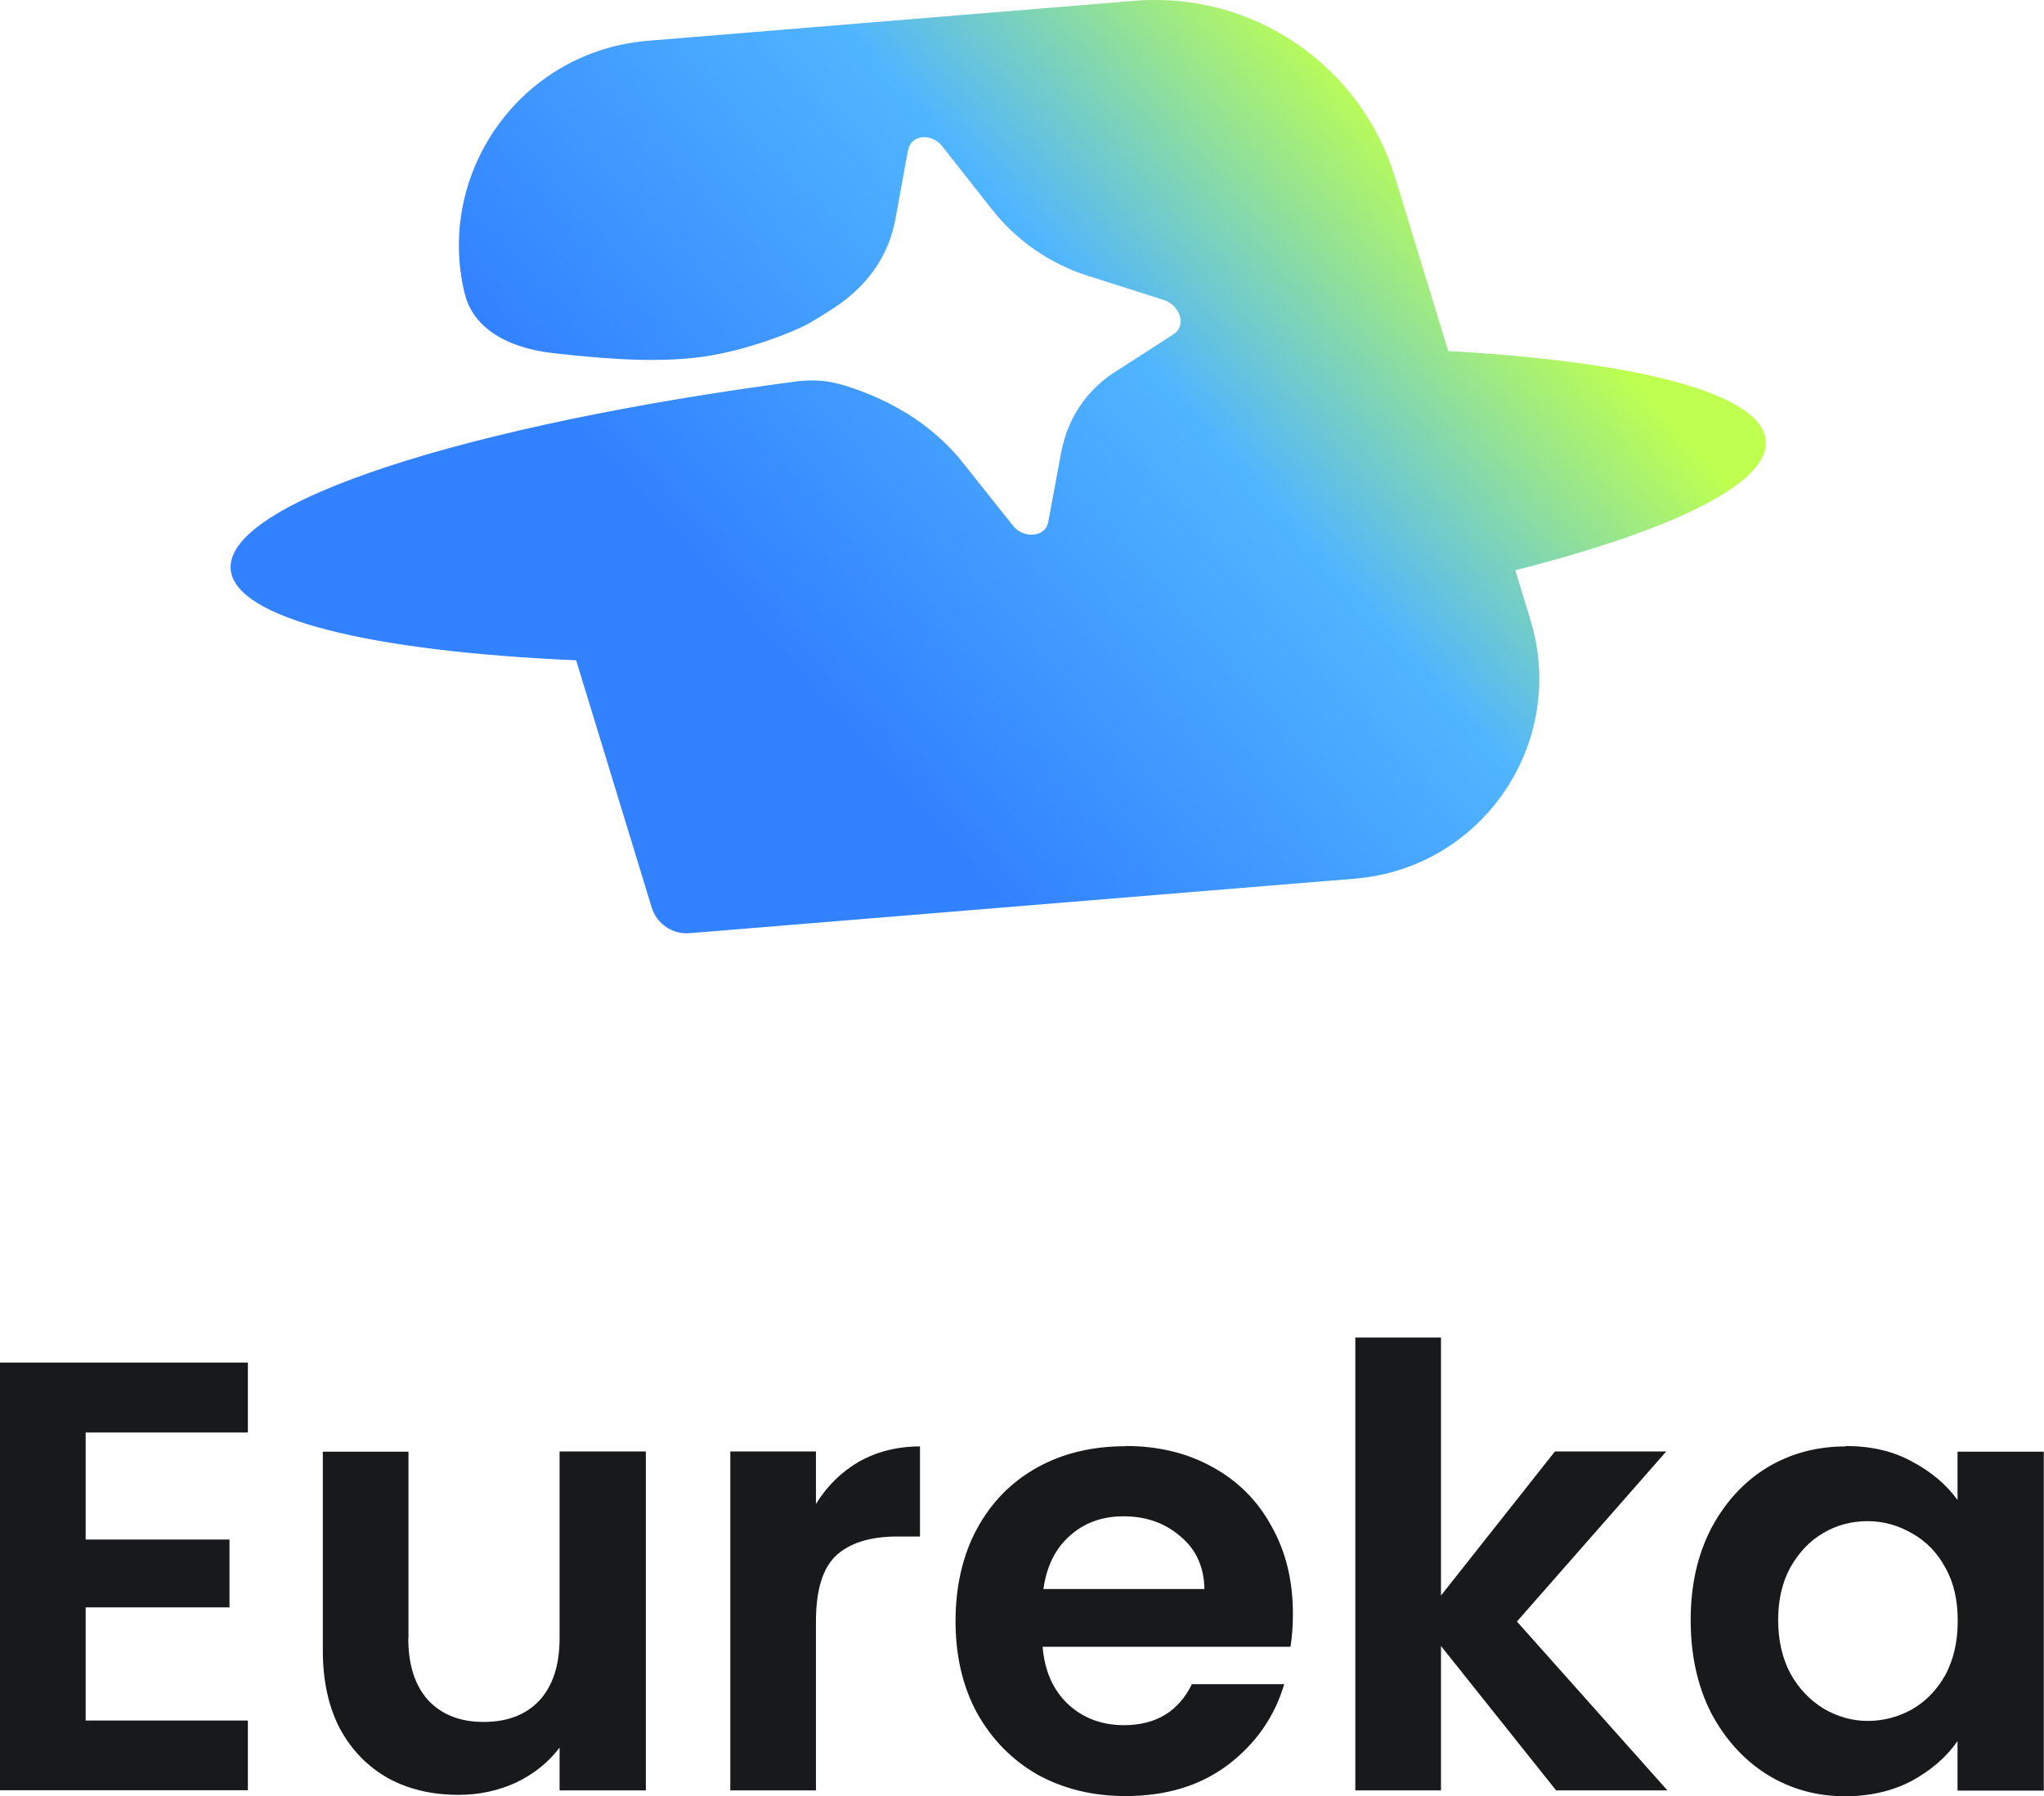
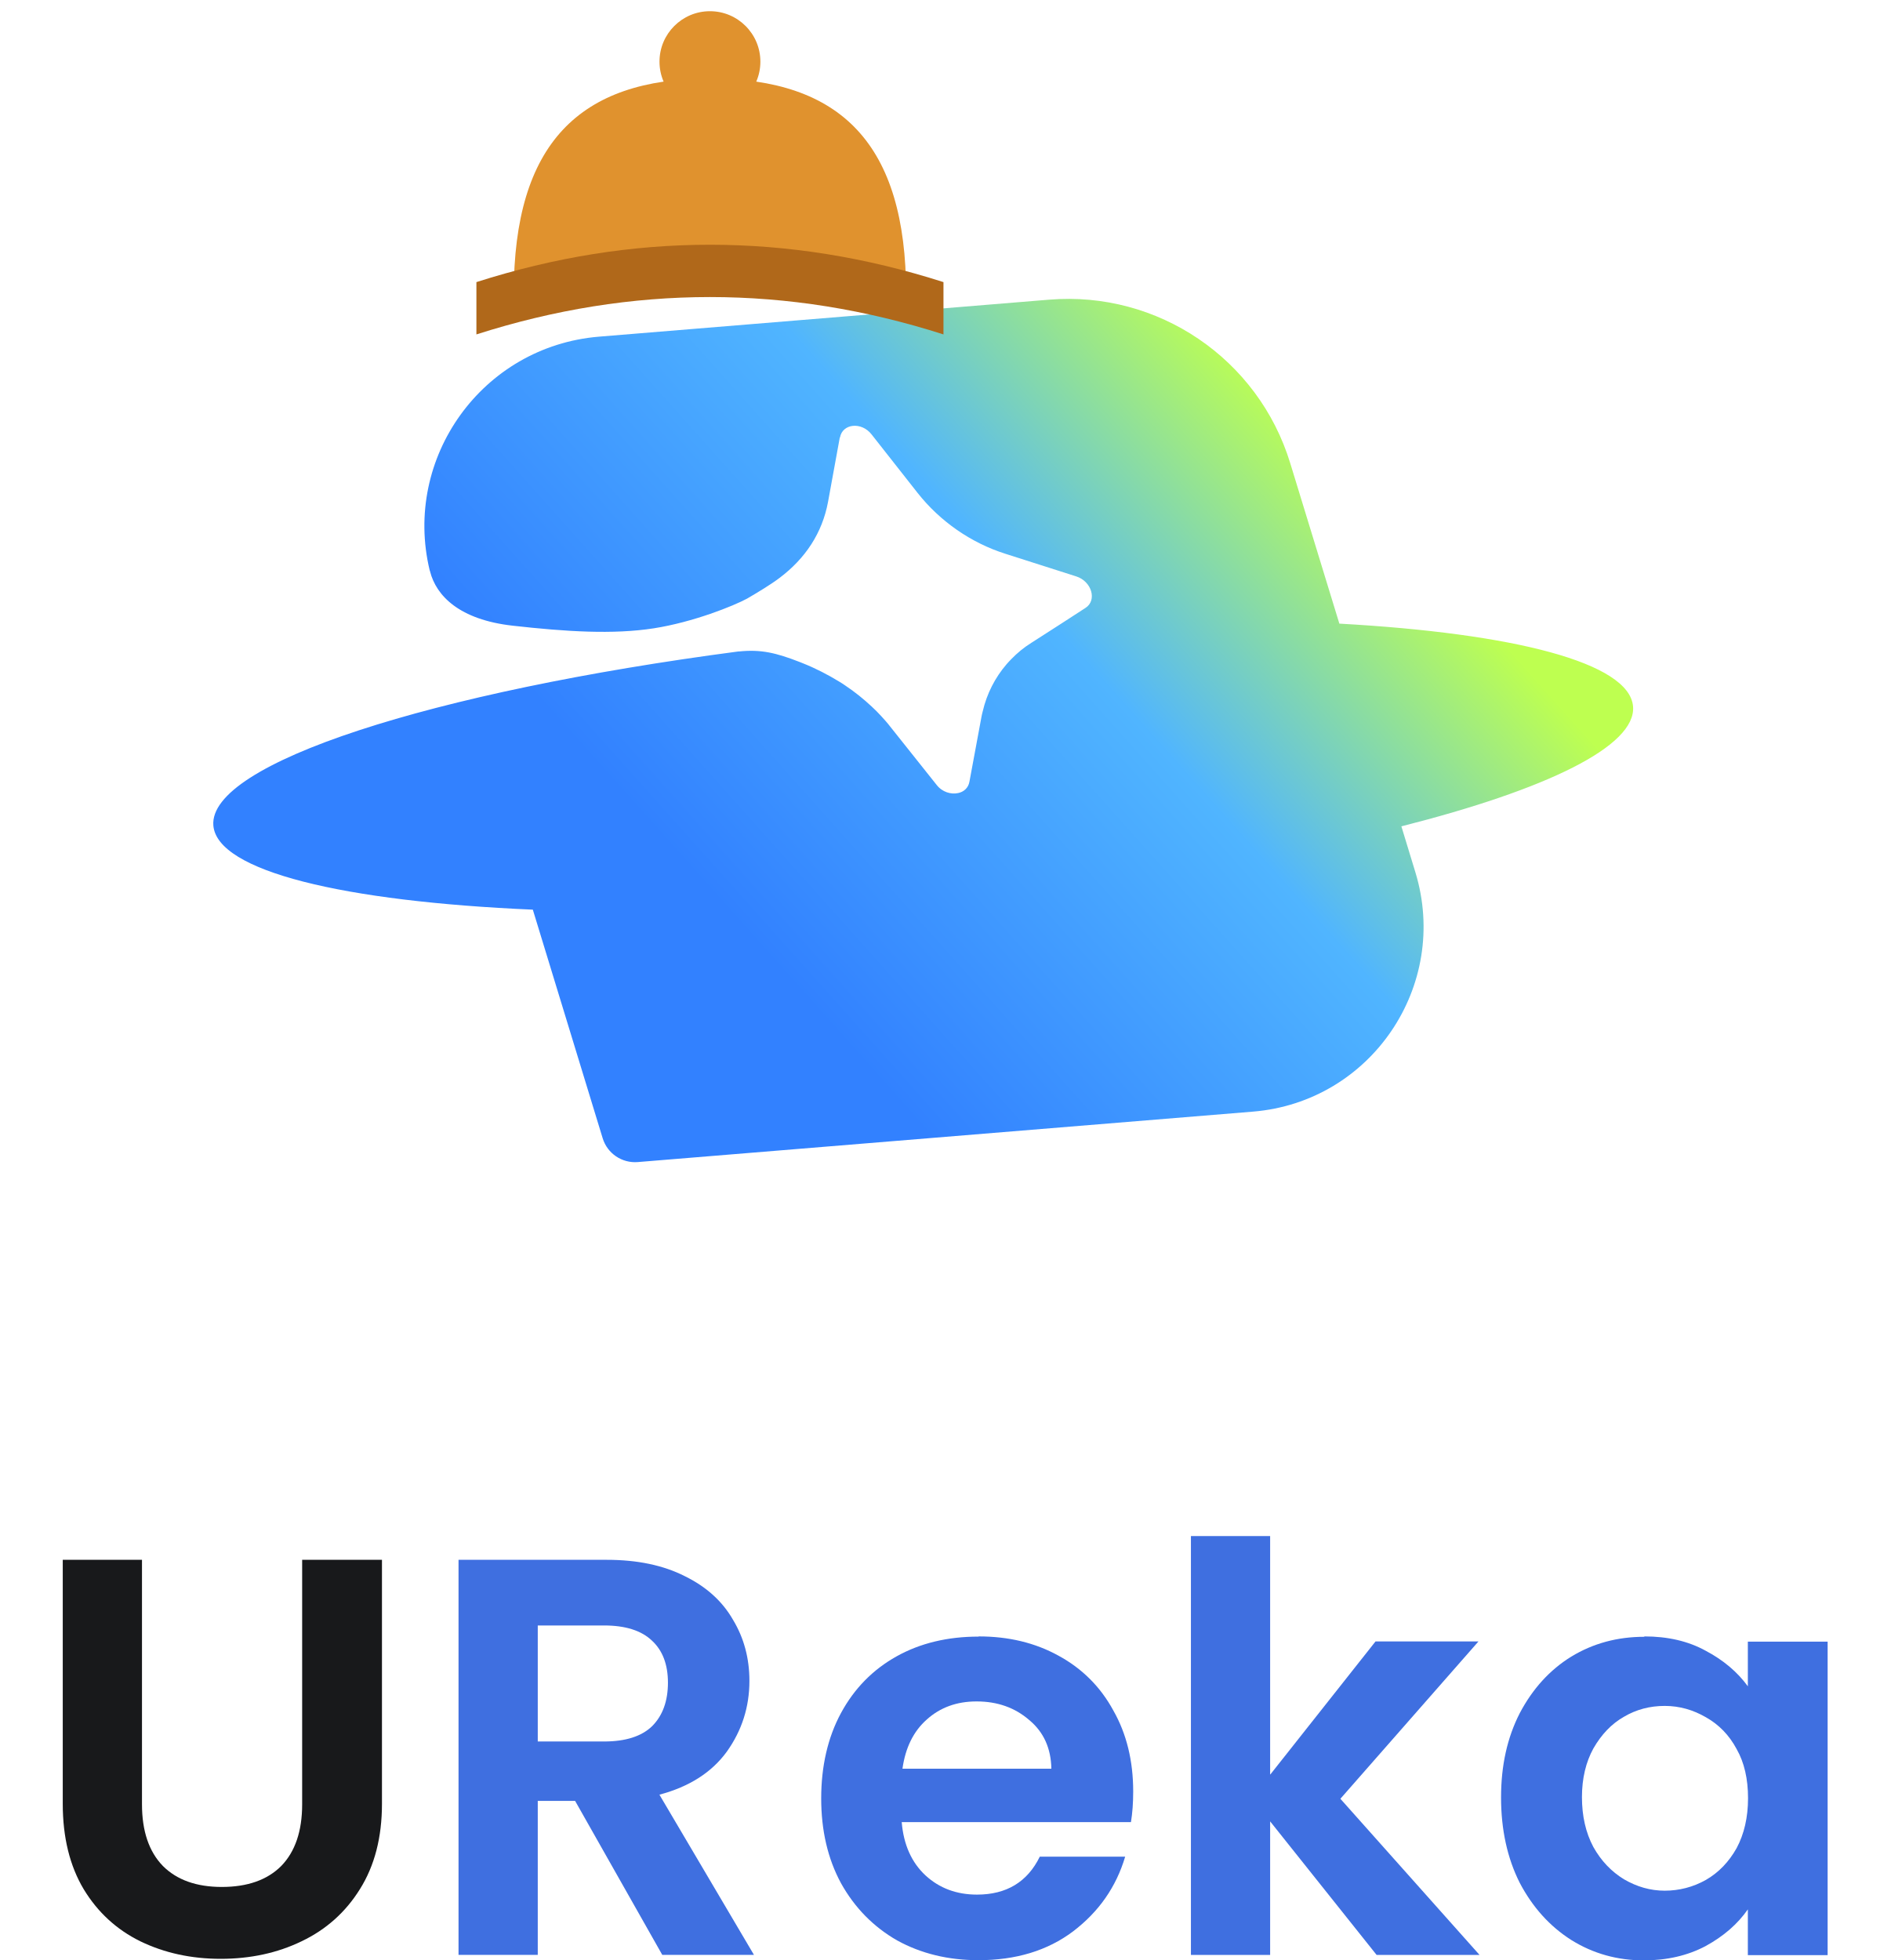
- <svg xmlns="http://www.w3.org/2000/svg" id="_图层_2" data-name="图层 2" viewBox="0 0 101.18 88.91">
+ <svg xmlns="http://www.w3.org/2000/svg" viewBox="0 -16 101.18 104.91">
  <defs>
    <linearGradient id="_未命名的渐变_2" data-name="未命名的渐变 2" x1="68.9" y1="-398.71" x2="29.6" y2="-433.86" gradientTransform="translate(0 -393.29) scale(1 -1)" gradientUnits="userSpaceOnUse">
      <stop offset="0" stop-color="#beff50" />
      <stop offset=".33" stop-color="#50b5ff" />
      <stop offset=".77" stop-color="#3281ff" />
    </linearGradient>
  </defs>
-   <g id="_图层_1-2" data-name="图层 1">
-     <g>
-       <path fill="#18191b" d="M55.73,71.59c1.6,0,3.02.34,4.27,1.03,1.27.69,2.25,1.67,2.94,2.94.71,1.25,1.06,2.7,1.06,4.33,0,.61-.04,1.15-.12,1.64h-12.27c.1,1.21.53,2.16,1.27,2.85.75.69,1.67,1.03,2.76,1.03,1.58,0,2.7-.68,3.36-2.03h4.57c-.48,1.62-1.41,2.95-2.79,4-1.37,1.03-3.06,1.54-5.06,1.54-1.62,0-3.07-.35-4.36-1.06-1.27-.73-2.27-1.75-3-3.06-.71-1.31-1.06-2.83-1.06-4.54s.35-3.26,1.06-4.57c.71-1.31,1.7-2.32,2.97-3.03,1.27-.71,2.74-1.06,4.39-1.06ZM91.36,71.59c1.25,0,2.34.25,3.27.76.95.5,1.71,1.14,2.27,1.91v-2.39h4.27v16.78h-4.27v-2.45c-.55.79-1.3,1.44-2.27,1.97-.95.5-2.05.76-3.3.76-1.41,0-2.71-.36-3.88-1.09-1.15-.73-2.07-1.75-2.76-3.06-.67-1.33-1-2.86-1-4.57s.33-3.2,1-4.51c.69-1.31,1.61-2.32,2.76-3.03,1.17-.71,2.47-1.06,3.91-1.06ZM20.21,81.1c0,1.33.33,2.36,1,3.09.67.71,1.58,1.06,2.73,1.06,1.17,0,2.09-.35,2.76-1.06.67-.73,1-1.76,1-3.09v-9.24h4.27v16.78h-4.27v-2.12c-.55.73-1.26,1.3-2.15,1.73-.87.4-1.82.61-2.85.61-1.31,0-2.47-.27-3.48-.82-1.01-.57-1.81-1.38-2.39-2.45-.57-1.09-.85-2.38-.85-3.88v-9.84h4.24v9.24ZM12.27,70.92H4.24v5.3h7.12v3.36h-7.12v5.6h8.03v3.45H0v-21.17h12.27v3.45ZM45.54,76.07h-1.12c-1.33,0-2.34.31-3.03.94-.67.63-1,1.72-1,3.27v8.36h-4.24v-16.78h4.24v2.6c.55-.89,1.25-1.58,2.12-2.09.89-.5,1.9-.76,3.03-.76v4.45ZM71.34,78.98l5.63-7.12h5.51l-7.39,8.42,7.45,8.36h-5.51l-5.7-7.15v7.15h-4.24v-22.42h4.24v12.75ZM92.45,75.31c-.79,0-1.52.19-2.18.58-.67.38-1.21.95-1.64,1.7-.4.73-.61,1.6-.61,2.6,0,1.01.2,1.9.61,2.67.42.75.97,1.32,1.64,1.73.69.4,1.41.61,2.18.61s1.52-.19,2.21-.58c.69-.4,1.23-.97,1.64-1.7.4-.75.61-1.64.61-2.67,0-1.03-.2-1.91-.61-2.63-.4-.75-.95-1.31-1.64-1.7-.69-.4-1.42-.61-2.21-.61ZM55.61,75.07c-1.05,0-1.94.32-2.66.97-.71.63-1.14,1.5-1.3,2.63h7.97c-.02-1.09-.41-1.96-1.18-2.6-.77-.67-1.71-1-2.82-1Z" />
-       <path fill="url(#_未命名的渐变_2)" d="M56.16.04c5.82-.48,11.19,3.16,12.9,8.75l2.63,8.59c9.36.52,15.52,2.09,15.72,4.43.18,2.13-4.63,4.45-12.4,6.42l.75,2.46c1.85,6.07-2.37,12.29-8.69,12.81l-32.93,2.7c-.85.07-1.63-.46-1.88-1.27l-3.74-12.24c-10.13-.44-16.89-2.05-17.1-4.5-.28-3.33,11.69-7.16,28.1-9.32.01,0,.03,0,.04,0,1.17-.12,1.98.07,3.26.57h0s.1.04.15.06c.68.27,1.34.61,1.96.99.1.06.21.13.31.2.51.34.98.72,1.42,1.13.09.08.17.17.26.25.17.17.33.35.49.53.08.09.16.19.23.28l2.5,3.14c.3.38.76.51,1.14.43.3-.06.55-.27.61-.61l.64-3.45c.02-.1.04-.21.07-.31.22-.95.66-1.81,1.28-2.53.08-.09.16-.18.25-.27.32-.33.67-.62,1.07-.87l1.65-1.06h0s1.25-.81,1.25-.81c.64-.41.33-1.43-.5-1.69l-3.79-1.21c-1.83-.58-3.49-1.73-4.69-3.25l-2.47-3.14c-.54-.69-1.56-.58-1.69.17h-.01s-.63,3.45-.63,3.45c-.31,1.66-1.21,3.02-2.59,4.06-.49.37-1.16.77-1.74,1.11-.72.39-2.88,1.26-4.99,1.59-2.18.34-4.71.18-7.56-.14-2.85-.32-4.09-1.6-4.42-2.9,0-.02-.01-.04-.02-.06-1.45-6.01,2.8-11.99,9.06-12.51L56.16.04Z" />
-     </g>
-   </g>
+   <path fill="url(#_未命名的渐变_2)" d="M56.16.04c5.82-.48,11.19,3.16,12.9,8.75l2.63,8.59c9.36.52,15.52,2.09,15.72,4.43.18,2.13-4.63,4.45-12.4,6.42l.75,2.46c1.85,6.07-2.37,12.29-8.69,12.81l-32.93,2.7c-.85.07-1.63-.46-1.88-1.27l-3.74-12.24c-10.13-.44-16.89-2.05-17.1-4.5-.28-3.33,11.69-7.16,28.1-9.32.01,0,.03,0,.04,0,1.17-.12,1.98.07,3.26.57h0s.1.04.15.06c.68.27,1.34.61,1.96.99.1.06.21.13.31.2.51.34.98.72,1.42,1.13.09.08.17.17.26.25.17.17.33.35.49.53.08.09.16.19.23.28l2.5,3.14c.3.38.76.51,1.14.43.3-.06.55-.27.61-.61l.64-3.45c.02-.1.04-.21.07-.31.22-.95.66-1.81,1.28-2.53.08-.09.16-.18.25-.27.32-.33.67-.62,1.07-.87l1.65-1.06h0s1.25-.81,1.25-.81c.64-.41.33-1.43-.5-1.69l-3.79-1.21c-1.83-.58-3.49-1.73-4.69-3.25l-2.47-3.14c-.54-.69-1.56-.58-1.69.17h-.01s-.63,3.45-.63,3.45c-.31,1.66-1.21,3.02-2.59,4.06-.49.37-1.16.77-1.74,1.11-.72.39-2.88,1.26-4.99,1.59-2.18.34-4.71.18-7.56-.14-2.85-.32-4.09-1.6-4.42-2.9,0-.02-.01-.04-.02-.06-1.45-6.01,2.8-11.99,9.06-12.51L56.16.04Z" />
+   <path fill="#E0922E" d="M27.5 -0.3C27.5 -8.3 31 -11.8 38 -11.8C45 -11.8 48.5 -8.3 48.5 -0.3Z" />
+   <path fill="#B0681A" d="M25.5 -0.9Q38 -4.9 50.5 -0.9L50.5 1.9Q38 -2.1 25.5 1.9Z" />
+   <path fill="#E0922E" d="M40.700 -12.700C40.700 -11.209 39.491 -10.000 38.000 -10.000C36.509 -10.000 35.300 -11.209 35.300 -12.700C35.300 -14.191 36.509 -15.400 38.000 -15.400C39.491 -15.400 40.700 -14.191 40.700 -12.700Z" />
+   <path fill="#18191b" d="M7.6 80.577C7.6 82.011 7.974 83.111 8.721 83.879C9.469 84.626 10.519 85 11.872 85C13.245 85 14.305 84.626 15.052 83.879C15.799 83.111 16.173 82.011 16.173 80.577V67.49H20.445V80.547C20.445 82.344 20.051 83.869 19.263 85.121C18.496 86.353 17.456 87.282 16.143 87.908C14.851 88.534 13.406 88.847 11.811 88.847C10.236 88.847 8.802 88.534 7.509 87.908C6.237 87.282 5.227 86.353 4.48 85.121C3.733 83.869 3.359 82.344 3.359 80.547V67.49H7.6V80.577Z" />
+   <path fill="#3F6FE0" d="M32.479 67.49C34.115 67.49 35.509 67.782 36.66 68.368C37.811 68.933 38.669 69.711 39.235 70.701C39.821 71.67 40.113 72.761 40.113 73.972C40.113 75.366 39.71 76.629 38.902 77.76C38.094 78.87 36.892 79.637 35.296 80.061L40.356 88.635H35.448L30.783 80.394H28.784V88.635H24.543V67.49H32.479ZM28.784 77.214H32.328C33.479 77.214 34.337 76.942 34.903 76.396C35.468 75.831 35.752 75.053 35.752 74.063C35.751 73.094 35.468 72.347 34.903 71.822C34.337 71.277 33.479 71.004 32.328 71.004H28.784V77.214Z" />
+   <path fill="#3F6FE0" d="M52.385 71.59c1.6 0 3.02 .34 4.27 1.03 1.27 .69 2.25 1.67 2.94 2.94 .71 1.25 1.06 2.7 1.06 4.33 0 .61 -.04 1.15 -.12 1.64h-12.27c.1 1.21 .53 2.16 1.27 2.85 .75 .69 1.67 1.03 2.76 1.03 1.58 0 2.7 -.68 3.36 -2.03h4.57c-.48 1.62 -1.41 2.95 -2.79 4 -1.37 1.03 -3.06 1.54 -5.06 1.54 -1.62 0 -3.07 -.35 -4.36 -1.06 -1.27 -.73 -2.27 -1.75 -3 -3.06 -.71 -1.31 -1.06 -2.83 -1.06 -4.54s.35 -3.26 1.06 -4.57c.71 -1.31 1.7 -2.32 2.97 -3.03 1.27 -.71 2.74 -1.06 4.39 -1.06ZM52.265 75.07c-1.05 0 -1.94 .32 -2.66 .97 -.71 .63 -1.14 1.5 -1.3 2.63h7.97c-.02 -1.09 -.41 -1.96 -1.18 -2.6 -.77 -.67 -1.71 -1 -2.82 -1Z" />
+   <path fill="#3F6FE0" d="M67.995 78.98l5.63 -7.12h5.51l-7.39 8.42 7.45 8.36h-5.51l-5.7 -7.15v7.15h-4.24v-22.42h4.24v12.75Z" />
+   <path fill="#3F6FE0" d="M88.015 71.59c1.25 0 2.34 .25 3.27 .76 .95 .5 1.71 1.14 2.27 1.91v-2.39h4.27v16.78h-4.27v-2.45c-.55 .79 -1.3 1.44 -2.27 1.97 -.95 .5 -2.05 .76 -3.3 .76 -1.41 0 -2.71 -.36 -3.88 -1.09 -1.15 -.73 -2.07 -1.75 -2.76 -3.06 -.67 -1.33 -1 -2.86 -1 -4.57s.33 -3.2 1 -4.51c.69 -1.31 1.61 -2.32 2.76 -3.03 1.17 -.71 2.47 -1.06 3.91 -1.06ZM89.105 75.31c-.79 0 -1.52 .19 -2.18 .58 -.67 .38 -1.21 .95 -1.64 1.7 -.4 .73 -.61 1.6 -.61 2.6 0 1.01 .2 1.9 .61 2.67 .42 .75 .97 1.32 1.64 1.73 .69 .4 1.41 .61 2.18 .61s1.52 -.19 2.21 -.58c.69 -.4 1.23 -.97 1.64 -1.7 .4 -.75 .61 -1.64 .61 -2.67 0 -1.03 -.2 -1.91 -.61 -2.63 -.4 -.75 -.95 -1.31 -1.64 -1.7 -.69 -.4 -1.42 -.61 -2.21 -.61Z" />
</svg>
